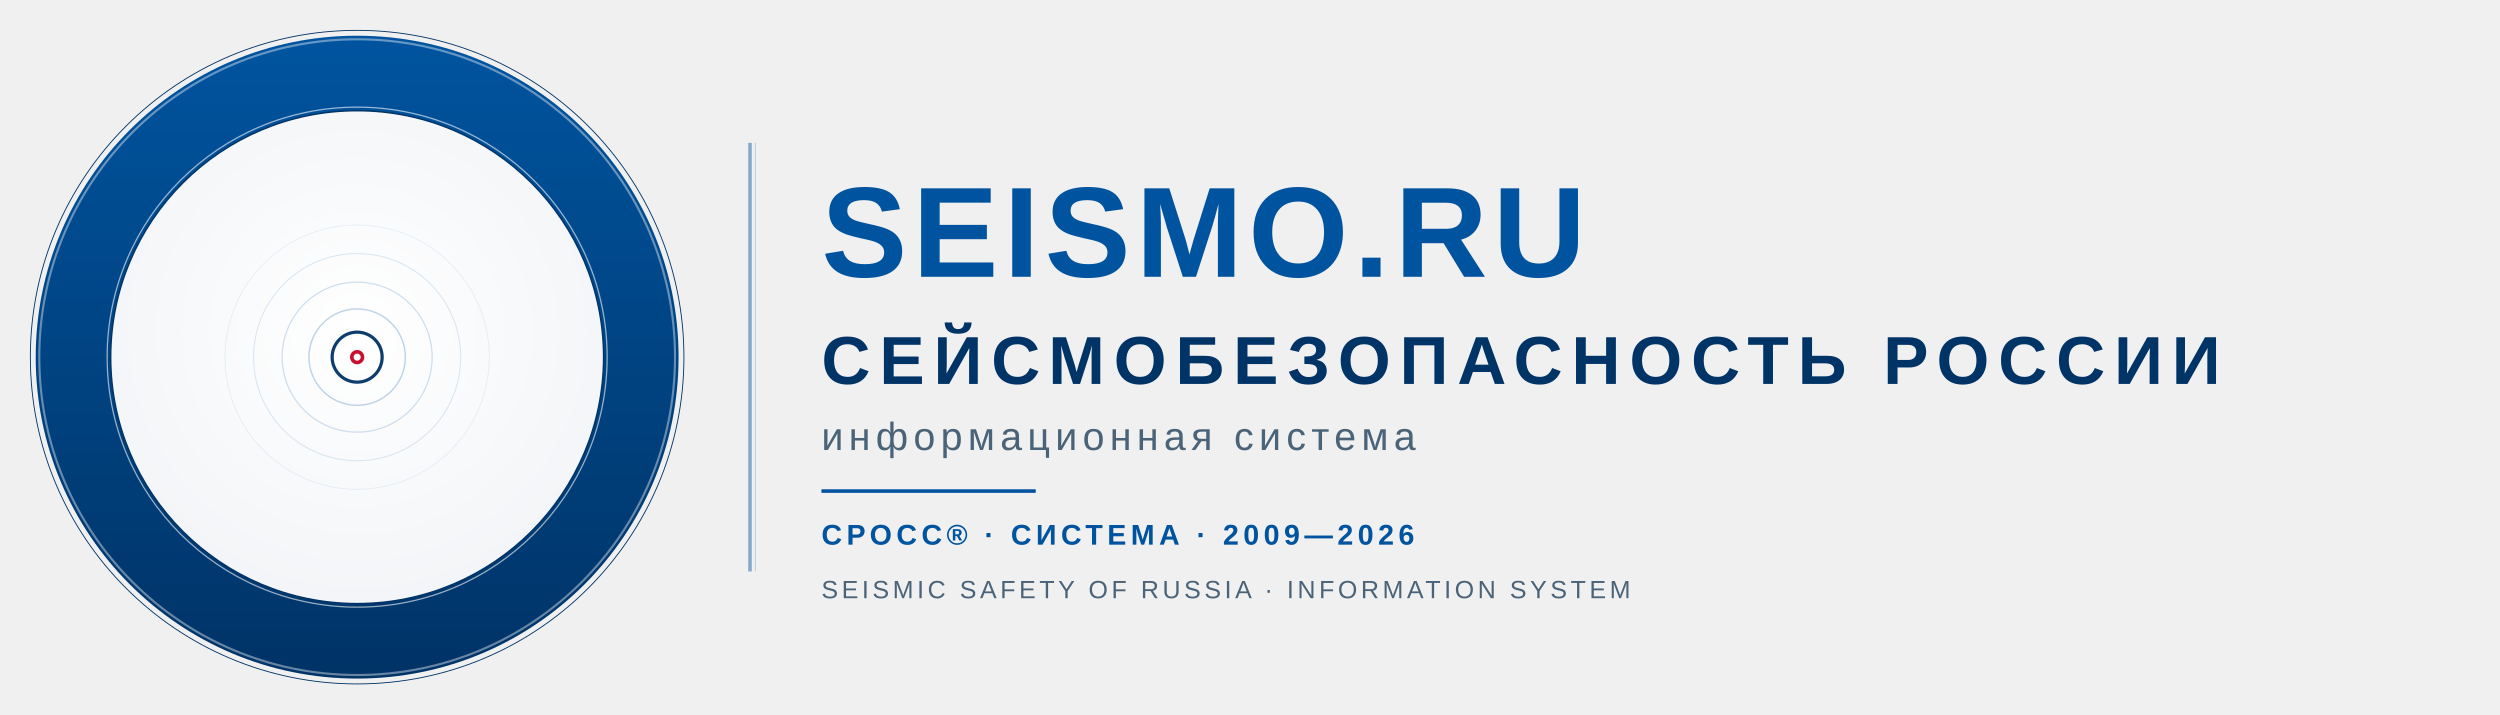
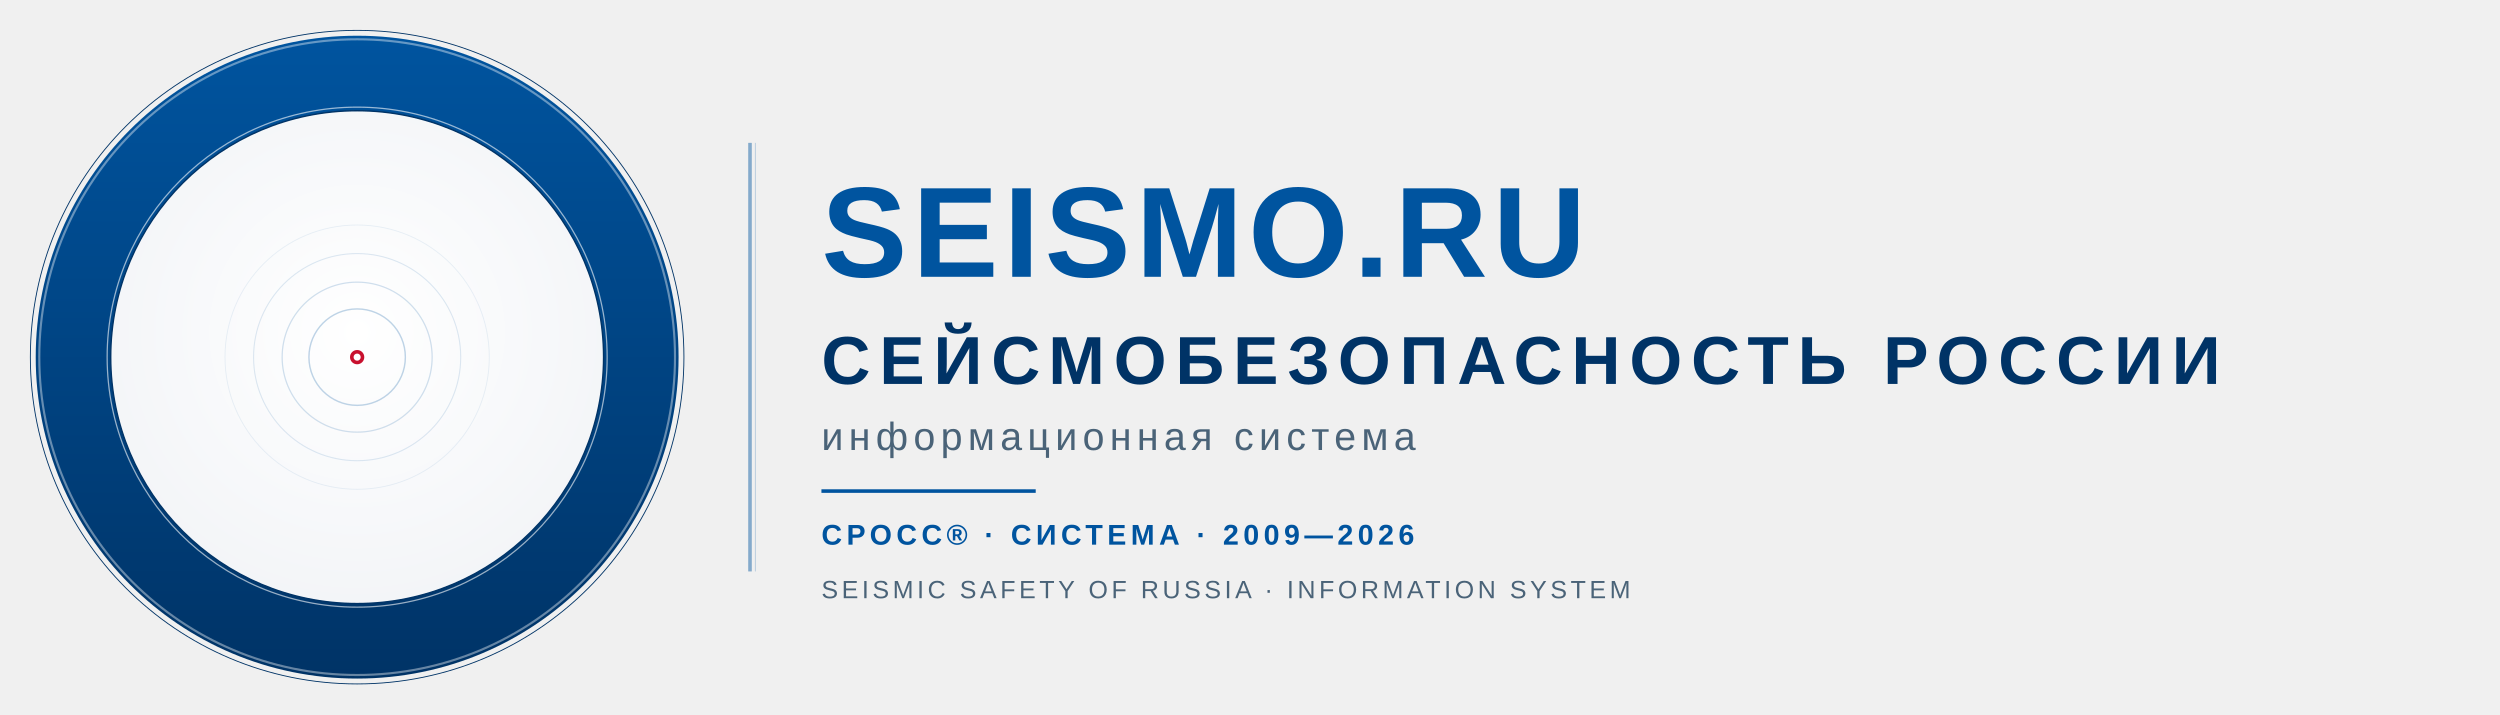
<svg xmlns="http://www.w3.org/2000/svg" viewBox="0 0 1400 400" width="1400" height="400">
  <defs>
    <linearGradient id="ringGradH" x1="0" y1="0" x2="0" y2="1">
      <stop offset="0%" stop-color="#00549F" />
      <stop offset="100%" stop-color="#003366" />
    </linearGradient>
    <radialGradient id="centerGradH" cx="50%" cy="45%" r="60%">
      <stop offset="0%" stop-color="#FFFFFF" />
      <stop offset="100%" stop-color="#F2F4F7" />
    </radialGradient>
  </defs>
  <g transform="translate(200,200)">
    <circle cx="0" cy="0" r="180" fill="url(#ringGradH)" />
    <circle cx="0" cy="0" r="138" fill="url(#centerGradH)" />
    <circle cx="0" cy="0" r="138" fill="none" stroke="#003366" stroke-width="0.8" />
    <circle cx="0" cy="0" r="140" fill="none" stroke="#FFFFFF" stroke-width="0.7" opacity="0.6" />
    <g fill="none" stroke-linecap="round">
-       <circle cx="0" cy="0" r="14" stroke="#003366" stroke-width="1.8" opacity="0.95">
-         <animate attributeName="r" from="14" to="80" dur="3s" repeatCount="indefinite" begin="0s" />
-         <animate attributeName="opacity" from="0.95" to="0" dur="3s" repeatCount="indefinite" begin="0s" />
+       <circle cx="0" cy="0" r="14" stroke="#003366" stroke-width="1.8" opacity="0">
+         <animate attributeName="r" from="14" to="100" dur="4s" repeatCount="indefinite" begin="0s" calcMode="spline" keySplines="0.25 0.46 0.45 0.94" keyTimes="0;1" />
+         <animate attributeName="opacity" values="0;0.85;0" dur="4s" repeatCount="indefinite" begin="0s" calcMode="spline" keySplines="0.25 0.46 0.45 0.94;0.25 0.46 0.45 0.94" keyTimes="0;0.15;1" />
+         <animate attributeName="stroke-width" from="1.8" to="0.4" dur="4s" repeatCount="indefinite" begin="0s" calcMode="spline" keySplines="0.25 0.46 0.45 0.94" keyTimes="0;1" />
      </circle>
-       <circle cx="0" cy="0" stroke="#00549F" stroke-width="1.5" opacity="0.85">
-         <animate attributeName="r" from="14" to="80" dur="3s" repeatCount="indefinite" begin="0.6s" />
-         <animate attributeName="opacity" from="0.85" to="0" dur="3s" repeatCount="indefinite" begin="0.6s" />
+       <circle cx="0" cy="0" r="14" stroke="#00549F" stroke-width="1.5" opacity="0">
+         <animate attributeName="r" from="14" to="100" dur="4s" repeatCount="indefinite" begin="0.8s" calcMode="spline" keySplines="0.25 0.46 0.45 0.94" keyTimes="0;1" />
+         <animate attributeName="opacity" values="0;0.85;0" dur="4s" repeatCount="indefinite" begin="0.8s" calcMode="spline" keySplines="0.25 0.46 0.45 0.94;0.25 0.46 0.45 0.94" keyTimes="0;0.15;1" />
+         <animate attributeName="stroke-width" from="1.5" to="0.3" dur="4s" repeatCount="indefinite" begin="0.8s" calcMode="spline" keySplines="0.25 0.46 0.45 0.94" keyTimes="0;1" />
      </circle>
-       <circle cx="0" cy="0" stroke="#00549F" stroke-width="1.3" opacity="0.7">
-         <animate attributeName="r" from="14" to="80" dur="3s" repeatCount="indefinite" begin="1.2s" />
-         <animate attributeName="opacity" from="0.7" to="0" dur="3s" repeatCount="indefinite" begin="1.2s" />
+       <circle cx="0" cy="0" r="14" stroke="#00549F" stroke-width="1.3" opacity="0">
+         <animate attributeName="r" from="14" to="100" dur="4s" repeatCount="indefinite" begin="1.6s" calcMode="spline" keySplines="0.25 0.46 0.45 0.94" keyTimes="0;1" />
+         <animate attributeName="opacity" values="0;0.85;0" dur="4s" repeatCount="indefinite" begin="1.6s" calcMode="spline" keySplines="0.25 0.46 0.45 0.94;0.25 0.46 0.45 0.94" keyTimes="0;0.15;1" />
+         <animate attributeName="stroke-width" from="1.3" to="0.3" dur="4s" repeatCount="indefinite" begin="1.6s" calcMode="spline" keySplines="0.25 0.46 0.45 0.94" keyTimes="0;1" />
      </circle>
-       <circle cx="0" cy="0" stroke="#4A6378" stroke-width="1.1" opacity="0.55">
-         <animate attributeName="r" from="14" to="80" dur="3s" repeatCount="indefinite" begin="1.8s" />
-         <animate attributeName="opacity" from="0.55" to="0" dur="3s" repeatCount="indefinite" begin="1.8s" />
+       <circle cx="0" cy="0" r="14" stroke="#4A6378" stroke-width="1.1" opacity="0">
+         <animate attributeName="r" from="14" to="100" dur="4s" repeatCount="indefinite" begin="2.4s" calcMode="spline" keySplines="0.25 0.46 0.45 0.94" keyTimes="0;1" />
+         <animate attributeName="opacity" values="0;0.85;0" dur="4s" repeatCount="indefinite" begin="2.4s" calcMode="spline" keySplines="0.25 0.46 0.45 0.94;0.25 0.46 0.45 0.94" keyTimes="0;0.15;1" />
+         <animate attributeName="stroke-width" from="1.1" to="0.2" dur="4s" repeatCount="indefinite" begin="2.4s" calcMode="spline" keySplines="0.25 0.46 0.45 0.94" keyTimes="0;1" />
      </circle>
-       <circle cx="0" cy="0" stroke="#4A6378" stroke-width="0.9" opacity="0.4">
-         <animate attributeName="r" from="14" to="80" dur="3s" repeatCount="indefinite" begin="2.4s" />
-         <animate attributeName="opacity" from="0.4" to="0" dur="3s" repeatCount="indefinite" begin="2.4s" />
+       <circle cx="0" cy="0" r="14" stroke="#4A6378" stroke-width="0.9" opacity="0">
+         <animate attributeName="r" from="14" to="100" dur="4s" repeatCount="indefinite" begin="3.2s" calcMode="spline" keySplines="0.25 0.46 0.45 0.94" keyTimes="0;1" />
+         <animate attributeName="opacity" values="0;0.85;0" dur="4s" repeatCount="indefinite" begin="3.2s" calcMode="spline" keySplines="0.25 0.46 0.45 0.94;0.25 0.46 0.45 0.94" keyTimes="0;0.15;1" />
+         <animate attributeName="stroke-width" from="0.9" to="0.2" dur="4s" repeatCount="indefinite" begin="3.2s" calcMode="spline" keySplines="0.25 0.46 0.45 0.94" keyTimes="0;1" />
      </circle>
      <circle cx="0" cy="0" r="27" stroke="#00549F" stroke-width="0.8" opacity="0.25" />
      <circle cx="0" cy="0" r="42" stroke="#00549F" stroke-width="0.7" opacity="0.18" />
      <circle cx="0" cy="0" r="58" stroke="#00549F" stroke-width="0.6" opacity="0.13" />
      <circle cx="0" cy="0" r="74" stroke="#00549F" stroke-width="0.5" opacity="0.08" />
    </g>
    <circle cx="0" cy="0" r="4" fill="#C8102E">
-       <animate attributeName="r" values="4;5;4" dur="1.5s" repeatCount="indefinite" />
+       <animate attributeName="r" values="4;4.8;4" dur="2.5s" repeatCount="indefinite" calcMode="spline" keySplines="0.4 0 0.6 1;0.4 0 0.6 1" keyTimes="0;0.5;1" />
+       <animate attributeName="opacity" values="1;0.8;1" dur="2.5s" repeatCount="indefinite" calcMode="spline" keySplines="0.4 0 0.6 1;0.4 0 0.6 1" keyTimes="0;0.5;1" />
    </circle>
    <circle cx="0" cy="0" r="2" fill="#FFFFFF" />
    <circle cx="0" cy="0" r="178" fill="none" stroke="#FFFFFF" stroke-width="1.2" opacity="0.4" />
    <circle cx="0" cy="0" r="183" fill="none" stroke="#003366" stroke-width="0.5" />
  </g>
  <g transform="translate(420,0)">
    <line x1="0" y1="80" x2="0" y2="320" stroke="#00549F" stroke-width="2" opacity="0.45" />
    <line x1="3" y1="80" x2="3" y2="320" stroke="#00549F" stroke-width="0.5" opacity="0.25" />
    <g transform="translate(40,0)">
      <text x="0" y="155" font-family="'PT Sans Narrow','Helvetica Neue',Arial,sans-serif" font-size="72" font-weight="700" letter-spacing="3" fill="#00549F">SEISMO.RU</text>
      <text x="0" y="215" font-family="'PT Sans','Helvetica Neue',Arial,sans-serif" font-size="38" font-weight="700" letter-spacing="5" fill="#003366">СЕЙСМОБЕЗОПАСНОСТЬ РОССИИ</text>
      <text x="0" y="252" font-family="'PT Sans','Helvetica Neue',Arial,sans-serif" font-size="22" font-weight="400" letter-spacing="3" fill="#4A6378">информационная система</text>
      <line x1="0" y1="275" x2="120" y2="275" stroke="#00549F" stroke-width="2" />
      <text x="0" y="305" font-family="'PT Sans','Helvetica Neue',Arial,sans-serif" font-size="16" font-weight="600" letter-spacing="2.5" fill="#00549F">СРОСС® · СИСТЕМА · 2009—2026</text>
      <text x="0" y="335" font-family="'PT Sans','Helvetica Neue',Arial,sans-serif" font-size="14" font-weight="400" letter-spacing="2" fill="#4A6378">SEISMIC SAFETY OF RUSSIA · INFORMATION SYSTEM</text>
    </g>
  </g>
</svg>
